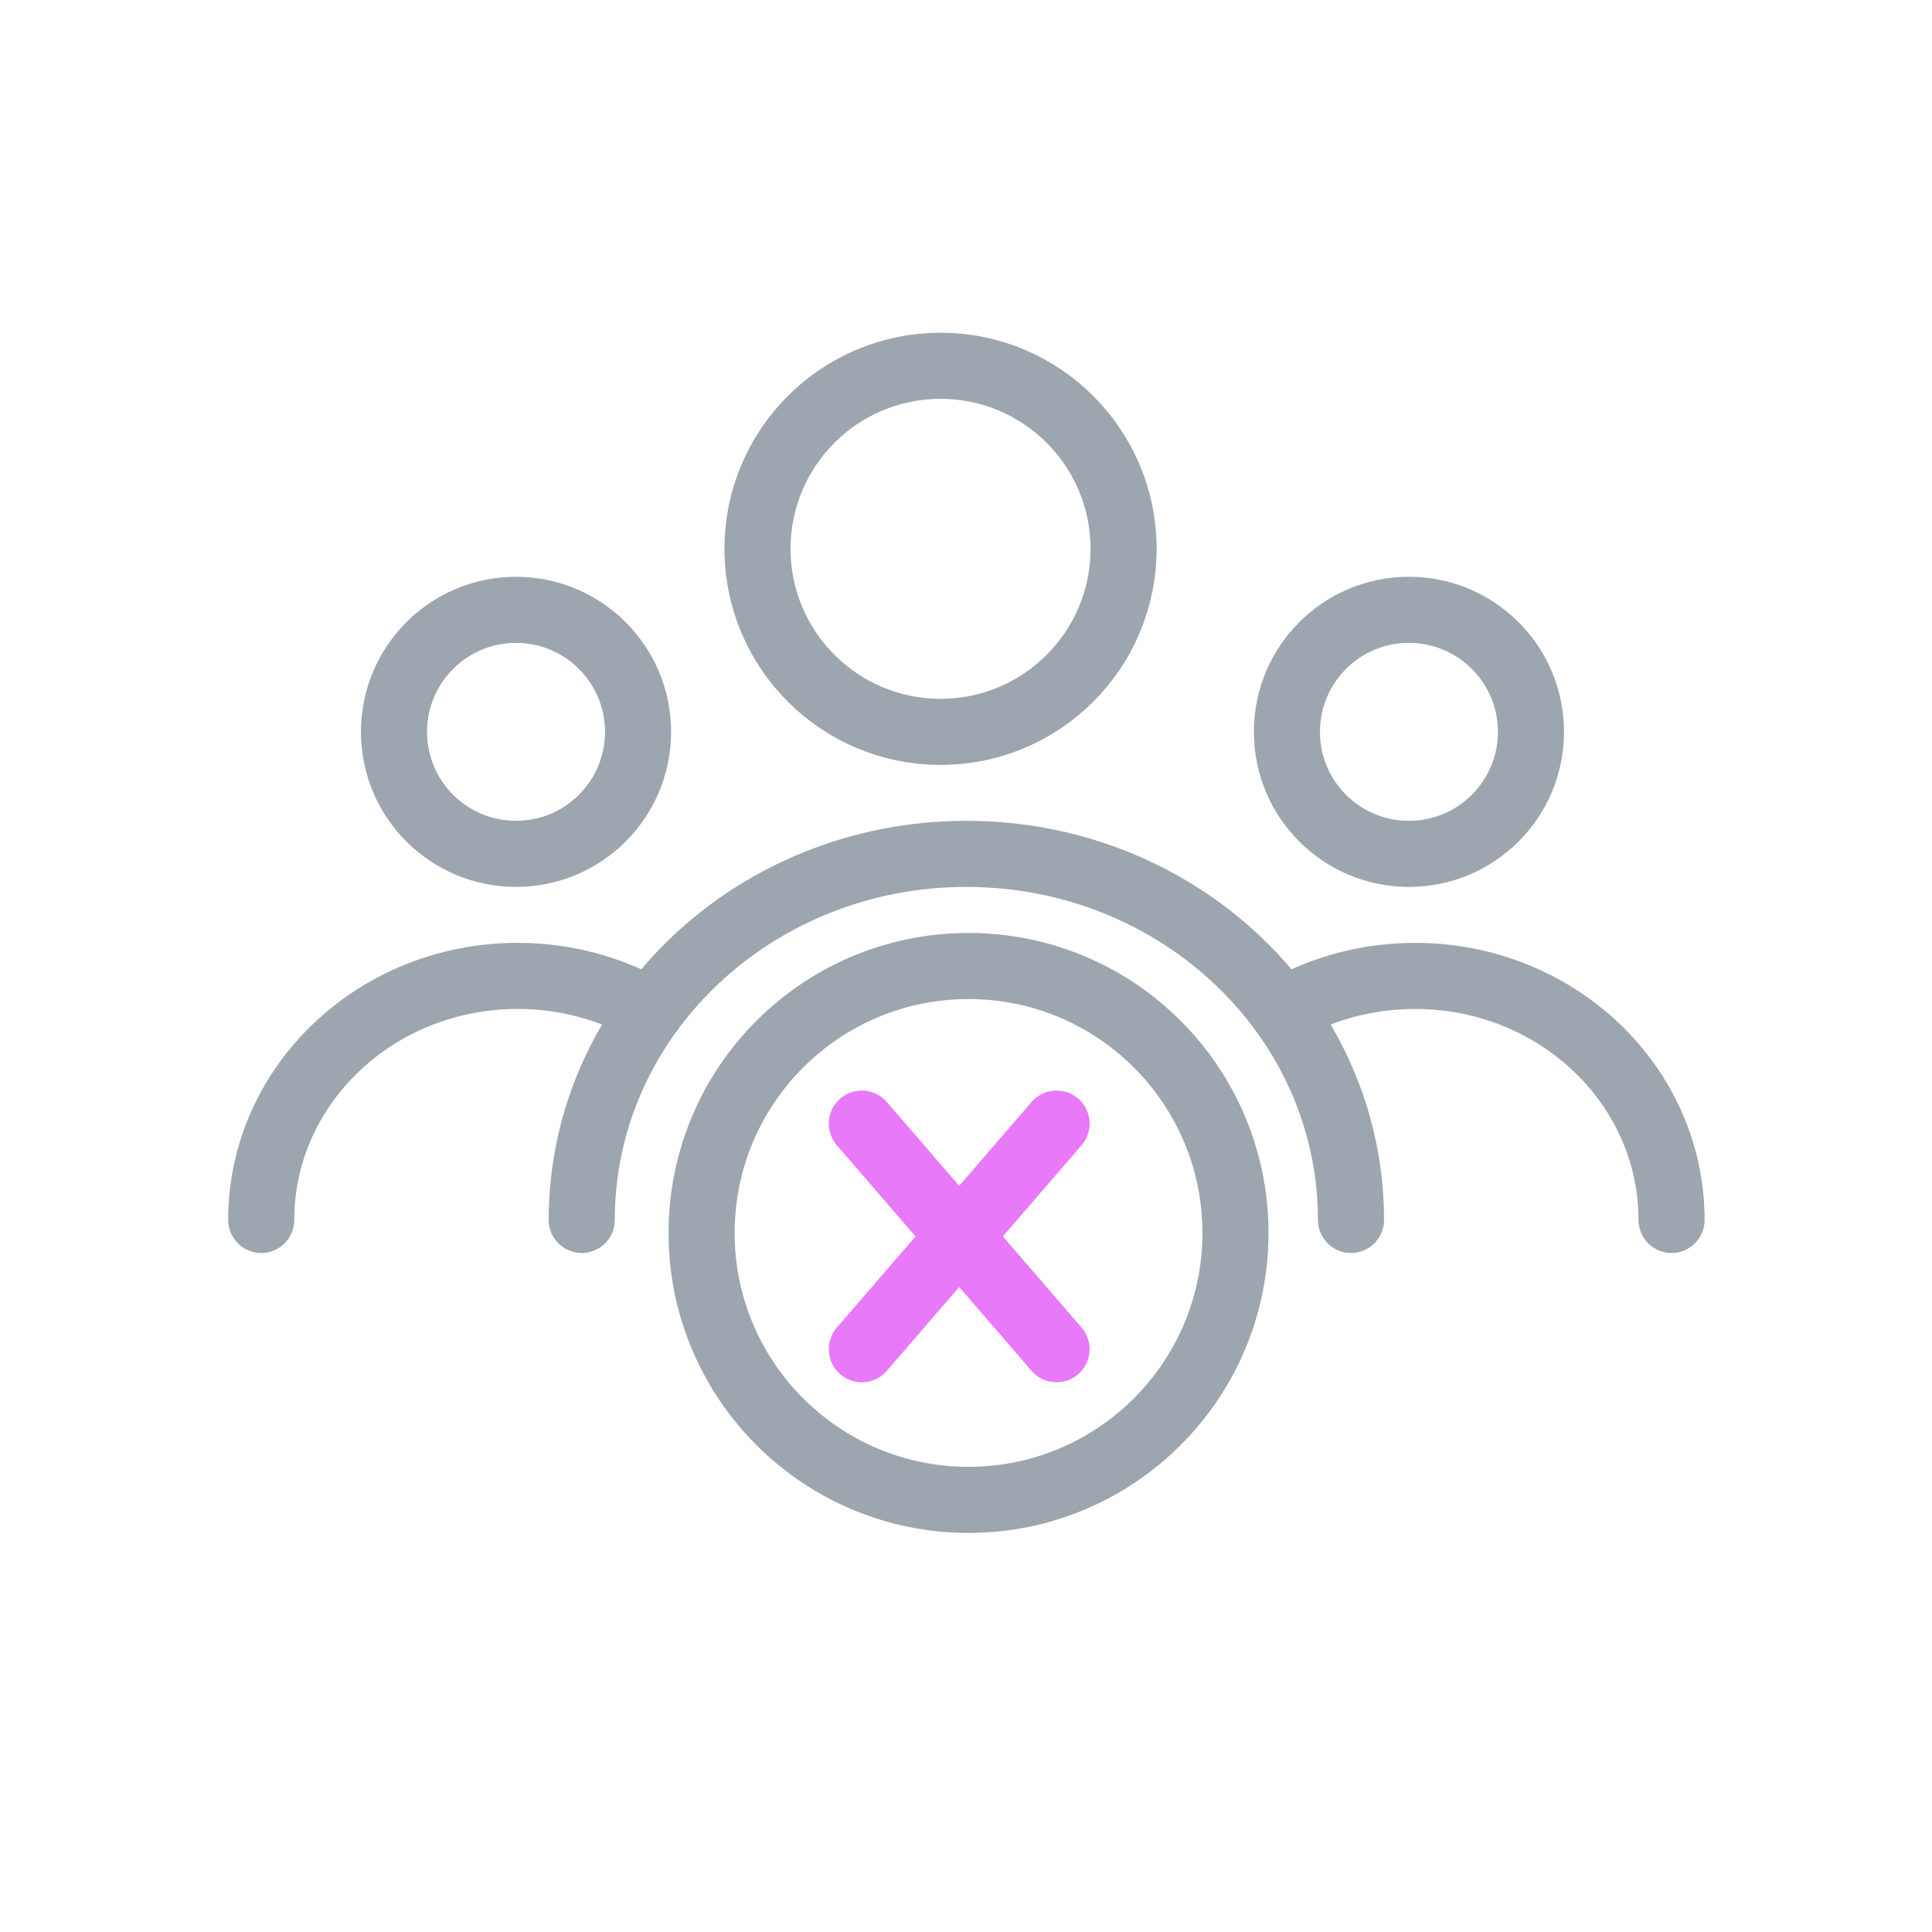
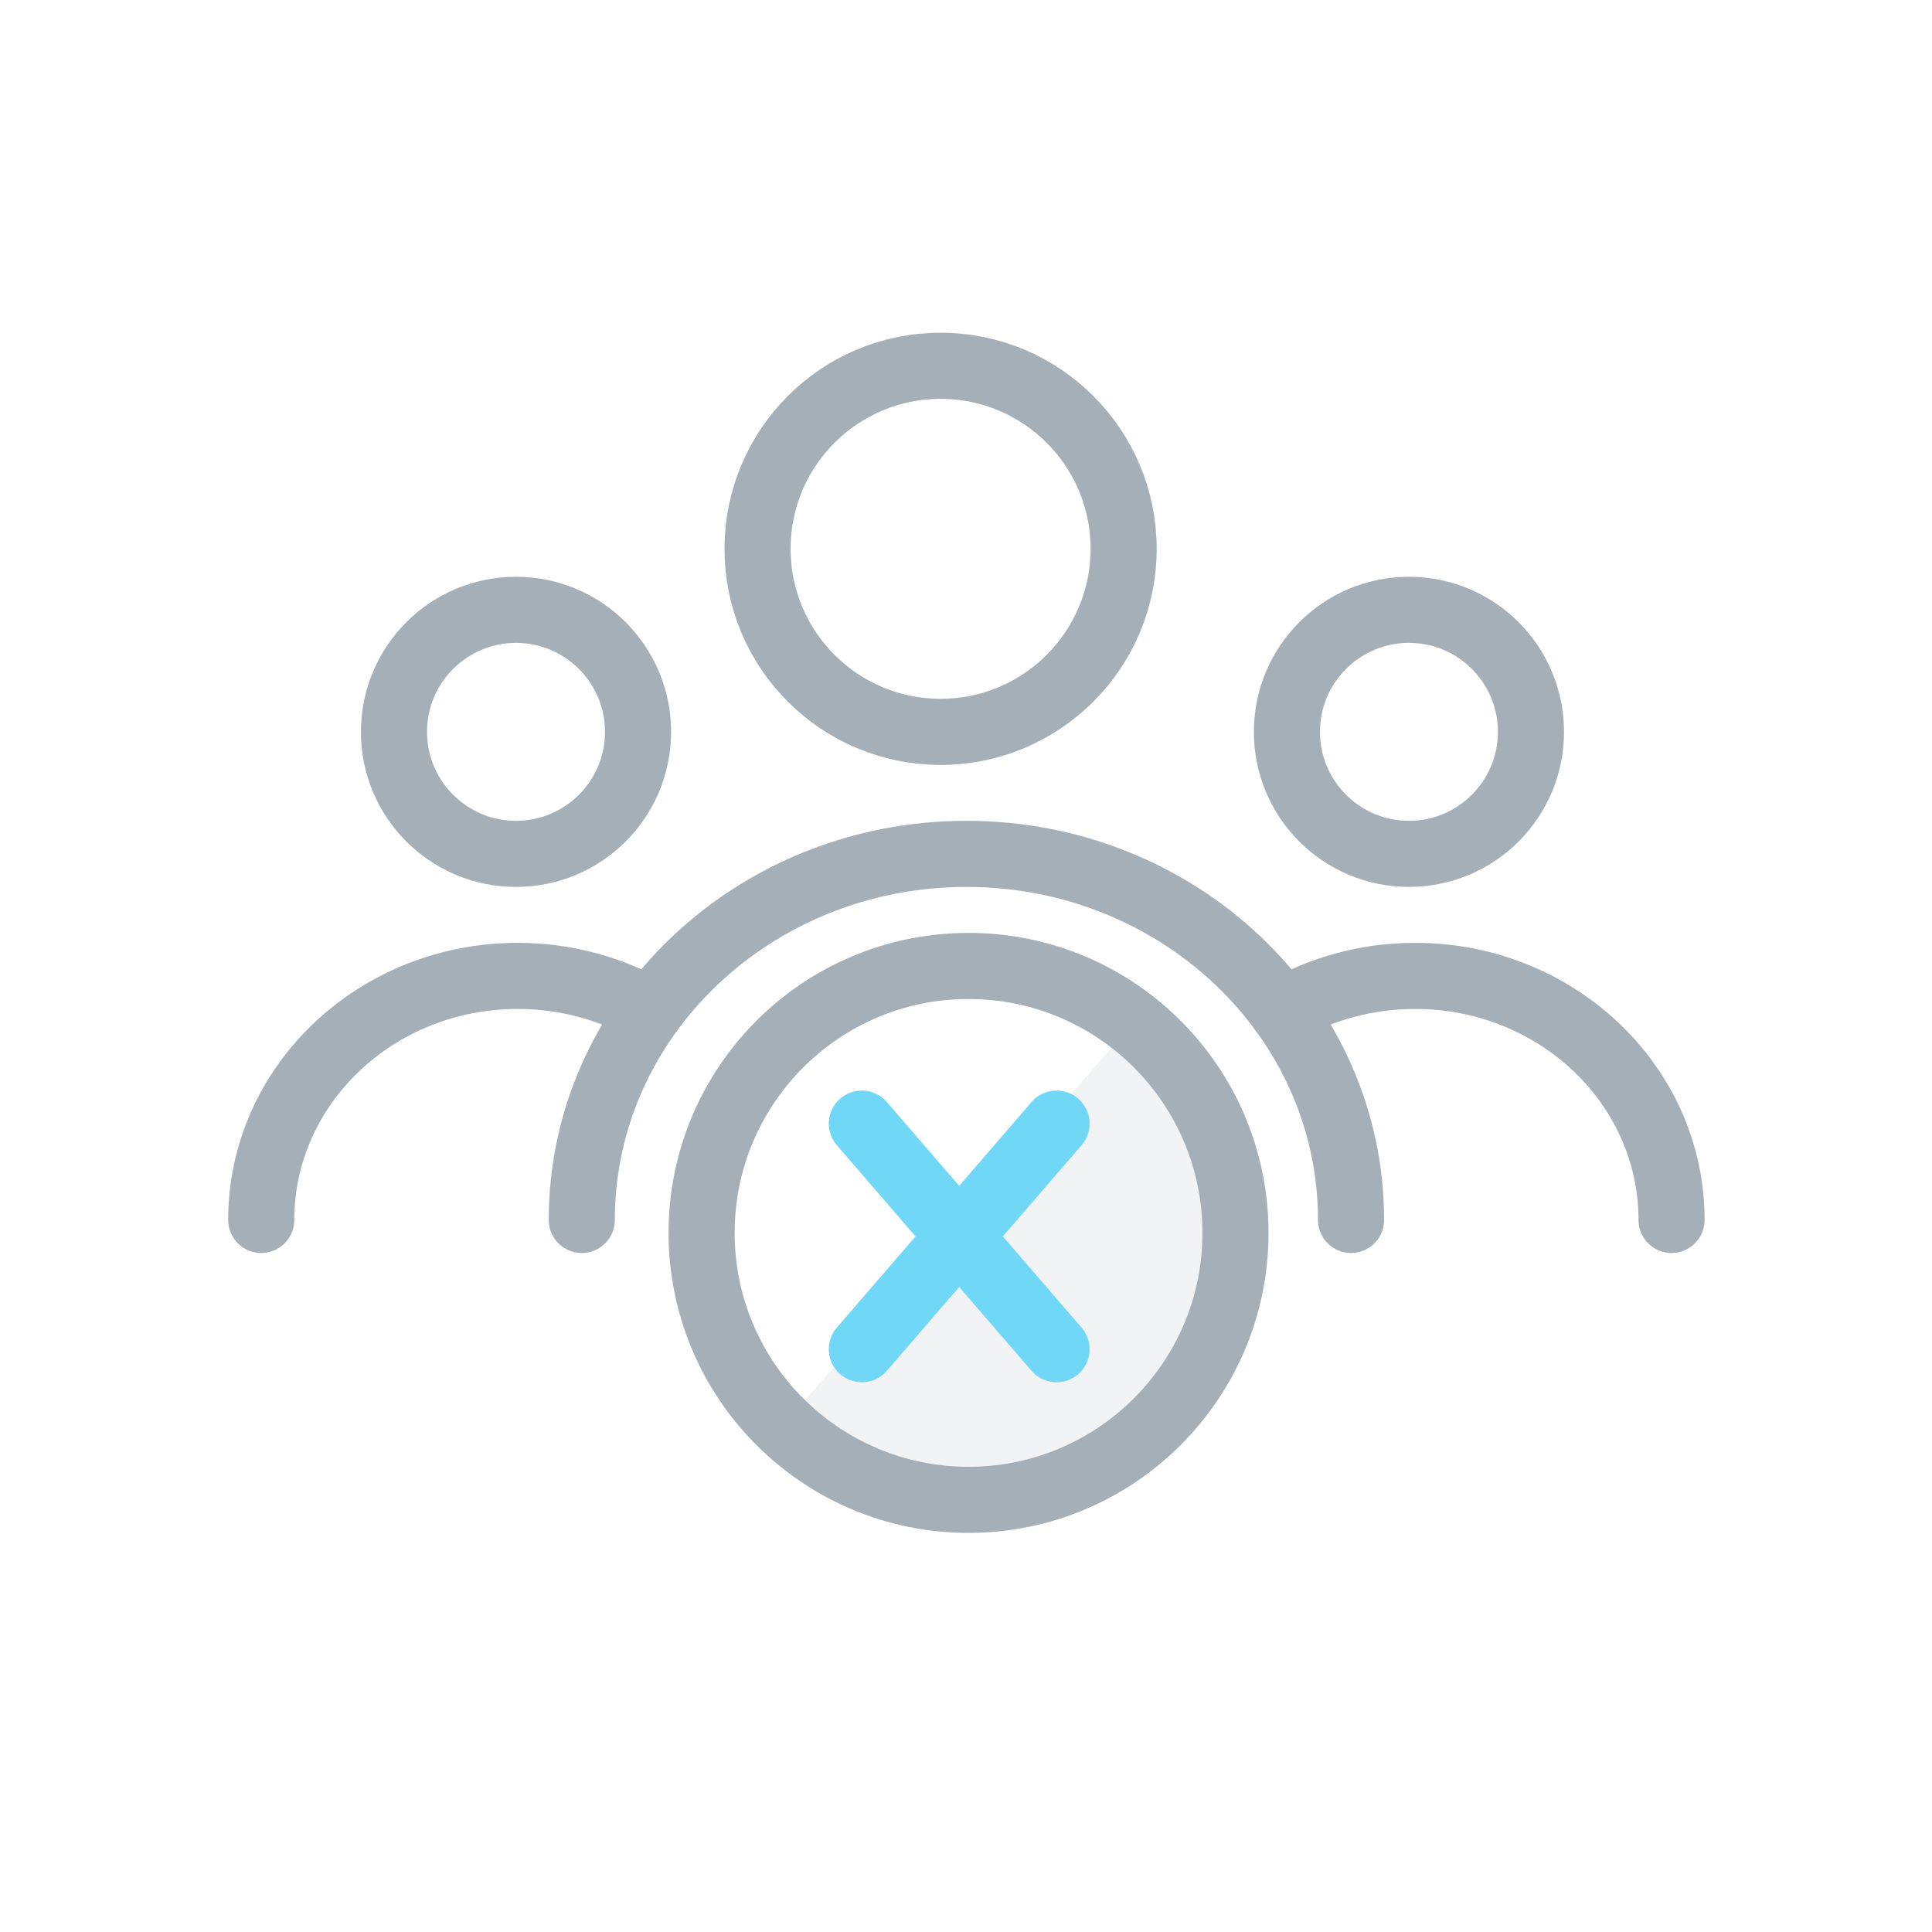
- <svg xmlns="http://www.w3.org/2000/svg" width="48" height="48" viewBox="0 0 48 48" fill="none">
-   <path fill-rule="evenodd" clip-rule="evenodd" d="M27.915 13.635C27.915 16.147 25.879 18.183 23.368 18.183C20.856 18.183 18.82 16.147 18.82 13.635C18.82 11.124 20.856 9.088 23.368 9.088C25.879 9.088 27.915 11.124 27.915 13.635Z" stroke="#9DA5AE" stroke-width="1.642" stroke-linecap="round" stroke-linejoin="round" />
-   <path fill-rule="evenodd" clip-rule="evenodd" d="M38.036 18.183C38.036 19.858 36.679 21.214 35.004 21.214C33.329 21.214 31.973 19.858 31.973 18.183C31.973 16.508 33.329 15.151 35.004 15.151C36.679 15.151 38.036 16.508 38.036 18.183Z" stroke="#9DA5AE" stroke-width="1.642" stroke-linecap="round" stroke-linejoin="round" />
-   <path fill-rule="evenodd" clip-rule="evenodd" d="M9.789 18.183C9.789 19.858 11.146 21.214 12.821 21.214C14.494 21.214 15.852 19.858 15.852 18.183C15.852 16.508 14.494 15.151 12.821 15.151C11.146 15.151 9.789 16.508 9.789 18.183Z" stroke="#9DA5AE" stroke-width="1.642" stroke-linecap="round" stroke-linejoin="round" />
-   <path d="M14.453 30.309C14.453 25.286 18.731 21.214 24.009 21.214C29.287 21.214 33.565 25.286 33.565 30.309" stroke="#9DA5AE" stroke-width="1.642" stroke-linecap="round" stroke-linejoin="round" />
-   <path d="M31.859 25.121C32.821 24.566 33.951 24.246 35.158 24.246C38.676 24.246 41.529 26.961 41.529 30.309" stroke="#9DA5AE" stroke-width="1.642" stroke-linecap="round" stroke-linejoin="round" />
-   <path d="M16.159 25.121C15.197 24.566 14.068 24.246 12.861 24.246C9.343 24.246 6.49 26.961 6.49 30.309" stroke="#9DA5AE" stroke-width="1.642" stroke-linecap="round" stroke-linejoin="round" />
-   <circle cx="24.063" cy="30.632" r="6.632" stroke="#9DA5AE" stroke-width="1.642" />
-   <path d="M21.412 33.521L26.25 27.916" stroke="#E879F9" stroke-width="1.642" stroke-linecap="round" stroke-linejoin="round" />
-   <path d="M26.25 33.521L21.412 27.916" stroke="#E879F9" stroke-width="1.642" stroke-linecap="round" stroke-linejoin="round" />
+ <svg xmlns="http://www.w3.org/2000/svg" width="48px" height="48px" viewBox="0 0 48 48" version="1.1">
+   <g id="Hide-for-logged-in-users-Copy" stroke="none" stroke-width="1" fill="none" fill-rule="evenodd">
+     <g id="Group-2" transform="translate(5.684211, 8.842105)">
+       <path d="M17.417,30.273 L17.417,17.012 C17.459,17.012 17.501,17.011 17.543,17.011 C21.205,17.011 24.175,19.98 24.175,23.643 C24.175,27.305 21.205,30.274 17.543,30.274 C17.501,30.274 17.459,30.274 17.417,30.273 Z" id="Combined-Shape" fill="#F1F3F5" fill-rule="nonzero" transform="translate(20.79557, 23.64276) rotate(-319) translate(-20.79557, -23.64276) " />
+       <path d="M22.232,4.793 C22.232,7.305 20.196,9.341 17.684,9.341 C15.173,9.341 13.137,7.305 13.137,4.793 C13.137,2.282 15.173,0.246 17.684,0.246 C20.196,0.246 22.232,2.282 22.232,4.793 Z" id="Stroke-6293" stroke="#A4AFB7" stroke-width="1.642" stroke-linecap="round" stroke-linejoin="round" />
+       <path d="M32.352,9.341 C32.352,11.015 30.996,12.372 29.321,12.372 C27.646,12.372 26.289,11.015 26.289,9.341 C26.289,7.666 27.646,6.309 29.321,6.309 C30.996,6.309 32.352,7.666 32.352,9.341 Z" id="Stroke-6294" stroke="#A4AFB7" stroke-width="1.642" stroke-linecap="round" stroke-linejoin="round" />
+       <path d="M4.104,9.341 C4.104,11.015 5.461,12.372 7.136,12.372 C8.809,12.372 10.168,11.015 10.168,9.341 C10.168,7.666 8.809,6.309 7.136,6.309 C5.461,6.309 4.104,7.666 4.104,9.341 Z" id="Stroke-6295" stroke="#A4AFB7" stroke-width="1.642" stroke-linecap="round" stroke-linejoin="round" />
+       <path d="M8.77,21.467 C8.77,16.444 13.048,12.372 18.326,12.372 C23.604,12.372 27.882,16.444 27.882,21.467" id="Stroke-6296" stroke="#A4AFB7" stroke-width="1.642" stroke-linecap="round" stroke-linejoin="round" />
+       <path d="M26.176,16.278 C27.138,15.724 28.267,15.404 29.475,15.404 C32.993,15.404 35.845,18.119 35.845,21.467" id="Stroke-6297" stroke="#A4AFB7" stroke-width="1.642" stroke-linecap="round" stroke-linejoin="round" />
+       <path d="M10.475,16.278 C9.513,15.724 8.384,15.404 7.177,15.404 C3.659,15.404 0.806,18.119 0.806,21.467" id="Stroke-6298" stroke="#A4AFB7" stroke-width="1.642" stroke-linecap="round" stroke-linejoin="round" />
+       <circle id="Oval" stroke="#A4AFB7" stroke-width="1.642" fill-rule="nonzero" cx="18.379" cy="21.789" r="6.632" />
+       <g id="Group" transform="translate(15.15789, 18.69474)" fill-rule="nonzero" stroke="#71D7F7" stroke-linecap="round" stroke-linejoin="round" stroke-width="1.642">
+         <path d="M0.57,5.984 L5.408,0.379" id="Path-23" />
+         <path d="M0.57,5.984 L5.408,0.379" id="Path-23-Copy" transform="translate(2.988869, 3.181641) scale(-1, 1) translate(-2.988869, -3.181641) " />
+       </g>
+     </g>
+   </g>
</svg>
